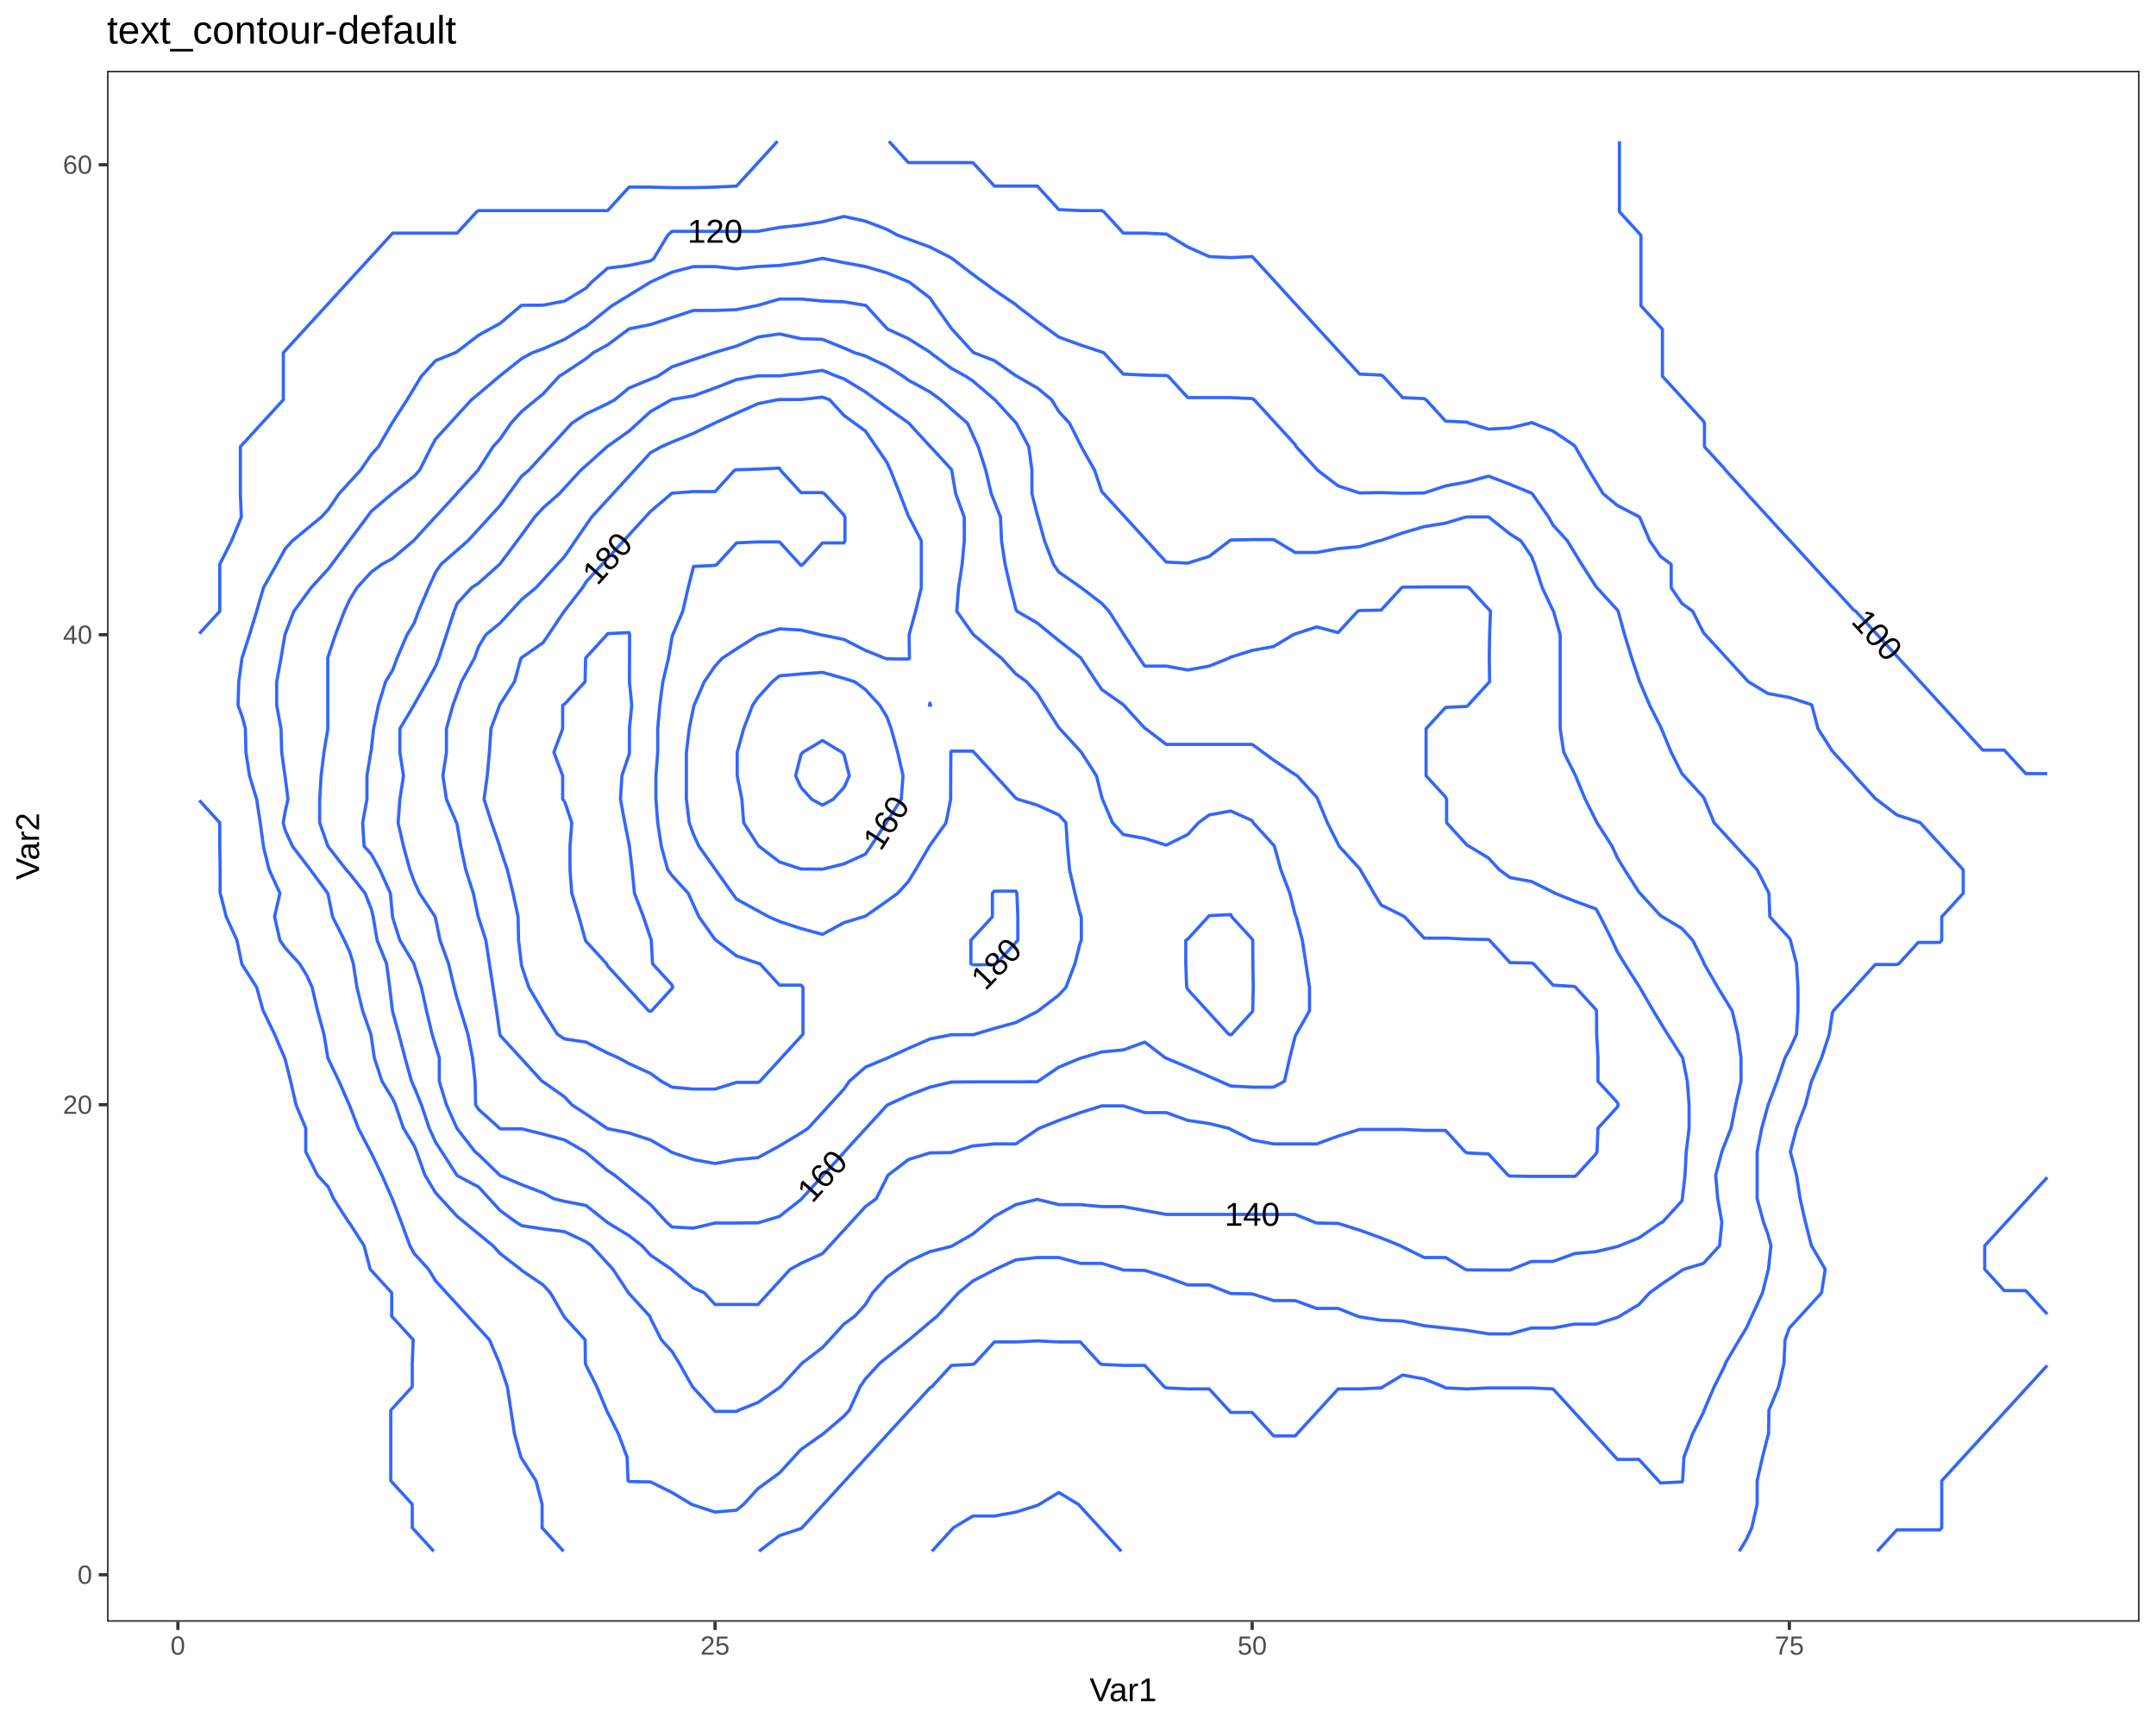
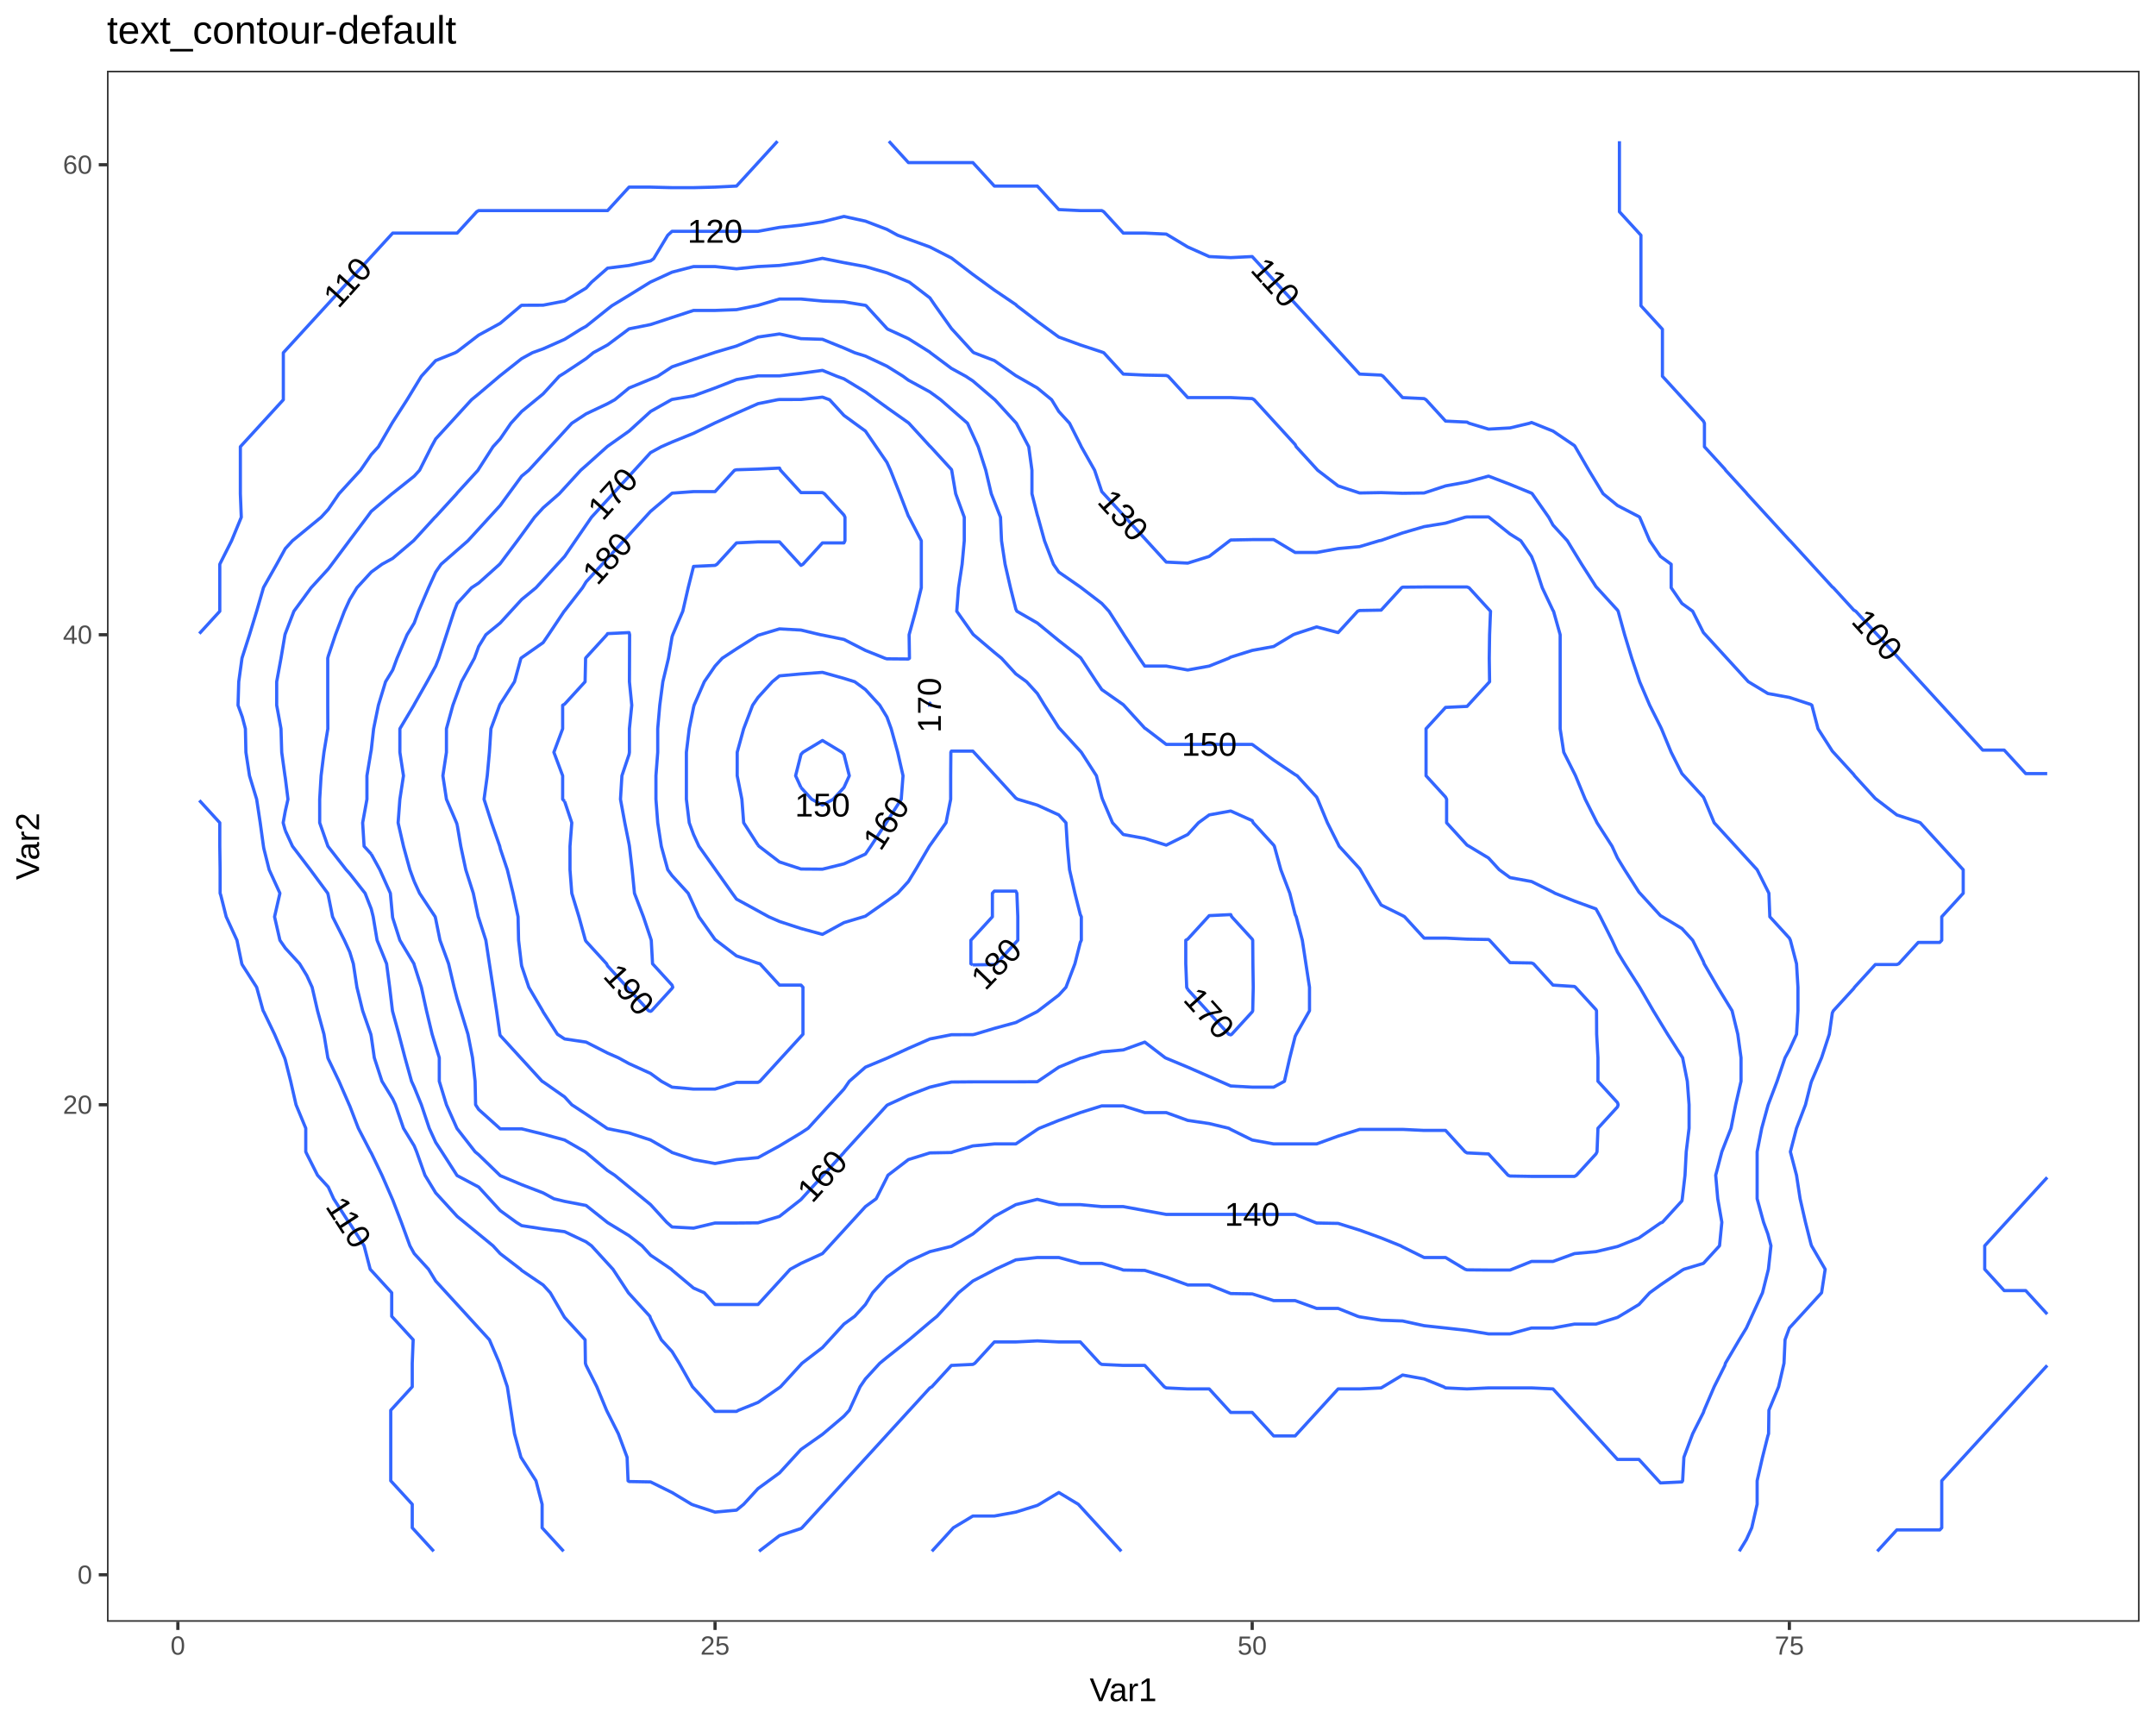
<svg xmlns="http://www.w3.org/2000/svg" viewBox="0 0 720.00 576.00">
  <defs>
    <style type="text/css">
    line, polyline, polygon, path, rect, circle {
      fill: none;
      stroke: #000000;
      stroke-linecap: round;
      stroke-linejoin: round;
      stroke-miterlimit: 10.00;
    }
  </style>
  </defs>
  <rect width="100%" height="100%" style="stroke: none; fill: #FFFFFF;" />
  <rect x="0.00" y="0.00" width="720.00" height="576.00" style="stroke-width: 1.07; stroke: #FFFFFF; fill: #FFFFFF;" />
  <defs>
    <clipPath id="cpMzUuNzJ8NzE0LjUyfDU0MS41M3wyMy42Mg==">
      <rect x="35.72" y="23.62" width="678.80" height="517.91" />
    </clipPath>
  </defs>
  <rect x="35.72" y="23.62" width="678.80" height="517.91" style="stroke-width: 1.07; stroke: none; fill: #FFFFFF;" clip-path="url(#cpMzUuNzJ8NzE0LjUyfDU0MS41M3wyMy42Mg==)" />
  <polyline points="683.67,258.31 676.49,258.31 669.97,251.19 669.31,250.47 662.14,250.47 655.62,243.34 654.96,242.62 648.45,235.49 647.79,234.77 641.27,227.64 640.61,226.92 634.10,219.80 633.44,219.08 626.92,211.95 626.26,211.23 619.74,204.10 619.09,203.73 612.26,196.26 611.91,196.00 604.97,188.41 604.74,188.15 597.79,180.56 597.56,180.37 590.56,172.71 590.38,172.52 583.39,164.87 583.21,164.61 576.27,157.02 576.03,156.64 569.20,149.17 569.20,141.33 568.86,140.61 562.34,133.48 561.68,132.76 555.17,125.63 555.17,117.78 555.17,109.94 554.51,109.22 547.99,102.09 547.99,94.24 547.99,86.39 547.99,78.55 547.33,77.83 540.81,70.70 540.81,62.85 540.81,55.01 540.81,47.16 " style="stroke-width: 1.07; stroke: #3366FF; stroke-linecap: butt;" clip-path="url(#cpMzUuNzJ8NzE0LjUyfDU0MS41M3wyMy42Mg==)" />
  <polyline points="626.92,517.99 633.44,510.86 640.61,510.86 647.79,510.86 648.45,510.14 648.45,502.30 648.45,494.45 654.96,487.32 655.62,486.60 662.14,479.47 662.80,478.75 669.31,471.63 669.97,470.91 676.49,463.78 677.15,463.06 683.67,455.93 " style="stroke-width: 1.07; stroke: #3366FF; stroke-linecap: butt;" clip-path="url(#cpMzUuNzJ8NzE0LjUyfDU0MS41M3wyMy42Mg==)" />
  <polyline points="683.67,438.80 677.15,431.67 676.49,430.95 669.31,430.95 662.80,423.82 662.80,415.98 669.31,408.85 669.97,408.13 676.49,401.00 677.15,400.28 683.67,393.15 " style="stroke-width: 1.07; stroke: #3366FF; stroke-linecap: butt;" clip-path="url(#cpMzUuNzJ8NzE0LjUyfDU0MS41M3wyMy42Mg==)" />
  <polyline points="144.85,517.99 138.33,510.86 137.67,510.14 137.67,502.30 131.15,495.17 130.49,494.45 130.49,486.60 130.49,478.75 130.49,470.91 131.15,470.19 137.67,463.06 137.67,455.21 137.98,447.37 131.15,439.90 130.81,439.52 130.81,431.67 123.98,424.20 123.63,423.82 121.59,415.98 116.80,408.51 116.46,408.13 111.42,400.28 109.63,396.36 106.04,392.43 102.45,385.31 102.11,384.59 102.11,376.74 98.86,368.89 97.07,361.05 95.28,353.92 95.04,353.20 91.69,345.35 88.10,337.88 87.87,337.50 85.71,329.66 80.92,322.19 80.75,321.81 79.13,313.96 75.54,306.12 73.75,298.99 73.51,298.27 73.51,290.42 73.40,282.57 73.40,274.73 66.57,267.26 " style="stroke-width: 1.07; stroke: #3366FF; stroke-linecap: butt;" clip-path="url(#cpMzUuNzJ8NzE0LjUyfDU0MS41M3wyMy42Mg==)" />
  <polyline points="66.57,211.57 73.40,204.10 73.40,196.26 73.40,188.41 73.75,187.69 77.34,180.56 80.58,172.71 80.27,164.87 80.27,157.02 80.27,149.17 80.92,148.45 87.44,141.33 88.10,140.61 94.62,133.48 94.62,125.63 94.62,117.78 95.28,117.06 101.79,109.94 102.45,109.22 108.97,102.09 109.63,101.37 116.14,94.24 116.80,93.52 123.32,86.39 123.98,85.67 130.49,78.55 131.15,77.83 138.33,77.83 145.50,77.83 152.68,77.83 159.20,70.70 159.85,70.32 167.03,70.32 174.21,70.32 181.38,70.32 188.56,70.32 195.73,70.32 202.91,70.32 209.74,62.85 210.08,62.48 217.26,62.48 224.43,62.66 231.61,62.66 238.79,62.48 245.96,62.13 252.48,55.01 253.14,54.29 259.65,47.16 " style="stroke-width: 1.07; stroke: #3366FF; stroke-linecap: butt;" clip-path="url(#cpMzUuNzJ8NzE0LjUyfDU0MS41M3wyMy42Mg==)" />
  <polyline points="580.82,517.99 583.21,514.07 585.00,510.14 586.80,502.30 586.80,494.45 588.59,486.60 590.38,479.47 590.62,478.75 590.73,470.91 593.97,463.06 595.77,455.21 596.12,447.37 597.56,443.44 601.15,439.52 604.74,435.59 608.32,431.67 609.52,423.82 604.97,415.98 604.74,415.26 602.94,408.13 601.15,400.28 599.95,392.43 597.90,384.59 599.95,376.74 602.94,368.89 604.74,361.77 604.97,361.05 608.32,353.20 610.89,345.35 611.91,338.22 612.26,337.50 619.09,330.03 619.32,329.66 626.26,322.07 633.44,322.07 634.10,321.81 640.61,314.68 647.79,314.68 648.45,313.96 648.45,306.12 654.96,298.99 655.62,298.27 655.62,290.42 654.96,289.70 648.45,282.57 647.79,281.85 641.27,274.73 640.61,274.47 633.44,272.11 626.61,266.88 626.26,266.62 619.32,259.03 619.09,258.66 612.26,251.19 611.91,250.81 607.13,243.34 605.08,235.49 604.74,235.24 597.56,232.88 590.38,231.57 583.87,227.64 583.21,226.92 576.69,219.80 576.03,219.08 569.52,211.95 568.86,211.23 565.27,204.10 561.68,201.49 558.09,196.26 558.09,188.41 554.51,185.79 550.92,180.56 547.57,172.71 547.33,172.52 540.16,168.79 535.37,164.87 532.98,160.94 530.59,157.02 526.04,149.17 525.80,148.80 518.63,143.94 512.11,141.33 511.45,141.07 510.80,141.33 504.28,142.89 497.10,143.29 490.59,141.33 489.93,140.95 482.75,140.61 476.23,133.48 475.58,133.10 468.40,132.76 461.88,125.63 461.23,125.25 454.05,124.91 447.53,117.78 446.87,117.06 440.36,109.94 439.70,109.22 433.18,102.09 432.52,101.37 426.01,94.24 425.35,93.52 418.83,86.39 418.17,85.67 411.00,86.02 403.82,85.67 396.65,82.47 390.13,78.55 389.47,78.17 382.30,77.83 375.12,77.83 368.60,70.70 367.94,70.32 360.77,70.32 353.59,69.98 347.08,62.85 346.42,62.13 339.24,62.13 332.07,62.13 325.55,55.01 324.89,54.29 317.72,54.29 310.54,54.29 303.36,54.29 296.85,47.16 " style="stroke-width: 1.07; stroke: #3366FF; stroke-linecap: butt;" clip-path="url(#cpMzUuNzJ8NzE0LjUyfDU0MS41M3wyMy42Mg==)" />
  <polyline points="311.20,517.99 317.72,510.86 318.37,510.14 324.89,506.22 332.07,506.22 339.24,504.91 346.42,502.67 347.08,502.30 353.59,498.37 360.11,502.30 360.77,503.02 367.29,510.14 367.94,510.86 374.46,517.99 " style="stroke-width: 1.07; stroke: #3366FF; stroke-linecap: butt;" clip-path="url(#cpMzUuNzJ8NzE0LjUyfDU0MS41M3wyMy42Mg==)" />
  <polyline points="188.21,517.99 181.38,510.52 181.04,510.14 181.04,502.30 178.99,494.45 174.21,486.98 173.97,486.60 171.81,478.75 170.62,470.91 169.42,463.06 167.03,455.93 166.80,455.21 163.44,447.37 159.85,443.44 156.27,439.52 152.68,435.59 149.09,431.67 145.50,427.75 143.11,423.82 138.33,418.59 136.89,415.98 134.02,408.13 131.15,400.66 130.98,400.28 127.56,392.43 123.98,384.97 123.74,384.59 119.67,376.74 116.80,369.27 116.62,368.89 113.21,361.05 109.63,353.58 109.48,353.20 108.19,345.35 106.04,337.50 104.24,329.66 102.45,325.73 100.06,321.81 95.28,316.58 93.48,313.96 91.69,306.12 93.48,298.27 89.89,290.42 88.10,283.29 87.98,282.57 86.90,274.73 85.71,266.88 83.32,259.03 82.12,251.19 81.95,243.34 80.92,239.41 79.49,235.49 79.73,227.64 80.81,219.80 80.92,219.42 83.32,211.95 85.71,204.10 87.98,196.26 88.10,196.00 92.40,188.41 95.28,183.18 97.67,180.56 102.45,176.64 107.23,172.71 109.63,170.10 113.21,164.87 116.80,160.94 120.39,157.02 123.98,151.79 126.37,149.17 130.92,141.33 131.15,140.95 135.94,133.48 138.33,129.55 140.72,125.63 145.50,120.40 152.02,117.78 152.68,117.41 159.85,111.90 163.44,109.94 167.03,107.97 173.97,102.09 174.21,101.93 181.38,101.90 188.56,100.52 195.73,96.20 197.53,94.24 202.91,89.53 210.08,88.64 217.26,87.11 218.28,86.39 223.00,78.55 224.43,77.24 231.61,77.24 238.79,77.24 245.96,77.24 253.14,77.24 260.31,75.93 267.49,75.18 274.66,74.06 281.84,72.27 289.01,73.84 296.19,76.59 299.78,78.55 303.36,79.86 310.54,82.47 317.72,86.14 318.06,86.39 324.89,91.63 328.48,94.24 332.07,96.86 339.24,101.71 339.59,102.09 346.42,107.32 350.01,109.94 353.59,112.55 360.77,115.17 367.94,117.53 368.60,117.78 375.12,124.91 382.30,125.25 389.47,125.38 390.13,125.63 396.65,132.76 403.82,132.76 411.00,132.76 418.17,133.10 418.83,133.48 425.35,140.61 426.01,141.33 432.52,148.45 432.87,149.17 439.70,156.64 440.04,157.02 446.87,162.25 454.05,164.61 461.23,164.49 468.40,164.71 475.58,164.61 482.75,162.25 489.93,160.94 497.10,158.98 504.28,161.73 511.45,164.67 511.69,164.87 517.19,172.71 518.63,175.33 523.41,180.56 525.80,184.48 528.20,188.41 532.98,195.88 533.33,196.26 540.16,203.73 540.39,204.10 542.55,211.95 544.94,219.80 547.33,226.92 547.57,227.64 550.92,235.49 554.51,242.62 554.85,243.34 558.09,251.19 561.68,258.31 562.34,259.03 568.86,266.16 569.20,266.88 572.45,274.73 576.03,278.65 579.62,282.57 583.21,286.50 586.80,290.42 590.38,297.55 590.73,298.27 591.04,306.12 597.56,313.24 597.90,313.96 599.95,321.81 600.43,329.66 600.43,337.50 599.95,345.35 597.56,350.58 596.12,353.20 593.46,361.05 590.49,368.89 590.38,369.27 588.33,376.74 586.80,384.59 586.80,392.43 586.80,400.28 588.95,408.13 590.38,412.05 591.41,415.98 590.56,423.82 590.38,424.54 588.59,431.67 585.00,439.52 583.21,443.44 580.82,447.37 576.21,455.21 576.03,455.93 572.45,463.06 569.09,470.91 568.86,471.63 565.27,478.75 562.34,486.60 561.92,494.45 561.68,494.83 554.51,495.17 553.85,494.45 547.33,487.32 540.16,487.32 539.50,486.60 532.98,479.47 532.32,478.75 525.80,471.63 525.15,470.91 518.63,463.78 511.45,463.44 504.28,463.44 497.10,463.44 489.93,463.78 482.75,463.44 482.09,463.06 475.58,460.44 468.40,459.14 461.88,463.06 461.23,463.44 454.05,463.78 446.87,463.78 440.36,470.91 439.70,471.63 433.18,478.75 432.52,479.47 425.35,479.47 424.69,478.75 418.17,471.63 411.00,471.63 410.34,470.91 403.82,463.78 396.65,463.78 389.47,463.44 388.81,463.06 382.30,455.93 375.12,455.93 367.94,455.59 367.29,455.21 360.77,448.09 353.59,448.09 346.42,447.74 339.24,448.09 332.07,448.09 325.55,455.21 324.89,455.59 317.72,455.93 311.20,463.06 310.54,463.44 303.71,470.91 303.36,471.28 296.53,478.75 296.19,479.13 289.36,486.60 289.01,486.98 282.18,494.45 281.84,494.83 275.01,502.30 274.66,502.67 267.83,510.14 267.49,510.40 260.31,512.76 253.48,517.99 " style="stroke-width: 1.07; stroke: #3366FF; stroke-linecap: butt;" clip-path="url(#cpMzUuNzJ8NzE0LjUyfDU0MS41M3wyMy42Mg==)" />
  <polyline points="95.28,277.34 94.56,274.73 95.28,270.80 96.17,266.88 95.28,259.75 95.16,259.03 94.08,251.19 93.84,243.34 92.40,235.49 92.40,227.64 93.84,219.80 95.16,211.95 95.28,211.57 98.15,204.10 102.45,198.22 103.89,196.26 109.63,189.98 110.82,188.41 116.66,180.56 116.80,180.37 122.54,172.71 123.98,170.75 130.92,164.87 131.15,164.71 138.33,158.98 140.12,157.02 144.07,149.17 145.50,146.56 150.29,141.33 152.68,138.71 157.46,133.48 159.85,131.52 166.80,125.63 167.03,125.44 174.21,119.75 177.79,117.78 181.38,116.48 188.56,113.30 193.94,109.94 195.73,108.96 202.91,103.21 204.34,102.09 210.08,98.60 217.12,94.24 217.26,94.17 224.43,90.88 231.61,89.01 238.79,89.01 245.96,89.76 253.14,89.01 260.31,88.64 267.49,87.70 274.00,86.39 274.66,86.26 275.32,86.39 281.84,87.70 289.01,89.01 296.19,91.10 303.36,94.09 303.71,94.24 310.54,99.47 312.33,102.09 317.72,109.68 317.95,109.94 324.89,117.53 325.24,117.78 332.07,120.40 339.24,125.44 339.59,125.63 346.42,129.55 351.20,133.48 353.59,137.40 357.18,141.33 360.77,148.45 361.11,149.17 365.55,157.02 367.94,164.15 368.60,164.87 375.12,171.99 375.78,172.71 382.30,179.84 382.95,180.56 389.47,187.69 396.65,188.03 403.82,185.79 410.65,180.56 411.00,180.31 418.17,180.18 425.35,180.18 426.01,180.56 432.52,184.48 439.70,184.48 446.87,183.18 454.05,182.52 460.57,180.56 461.23,180.45 468.40,177.95 475.58,175.85 482.75,174.68 489.27,172.71 489.93,172.62 497.10,172.60 497.25,172.71 504.28,178.32 507.87,180.56 511.45,185.79 512.48,188.41 515.04,196.26 518.63,203.85 518.81,204.10 521.02,211.95 521.02,219.80 521.02,227.64 521.02,235.49 521.02,243.34 522.22,251.19 525.80,258.31 526.15,259.03 529.39,266.88 532.98,274.01 533.33,274.73 538.36,282.57 540.16,286.50 542.55,290.42 547.33,297.89 547.68,298.27 554.51,305.74 555.17,306.12 561.68,310.04 565.27,313.96 568.86,321.09 569.09,321.81 573.64,329.66 576.03,333.58 578.43,337.50 580.34,345.35 581.42,353.20 581.42,361.05 579.62,368.89 578.08,376.74 576.03,381.97 575.01,384.59 572.96,392.43 573.64,400.28 575.01,408.13 574.24,415.98 568.86,421.86 562.34,423.82 561.68,424.20 554.51,429.06 550.92,431.67 547.33,435.59 540.81,439.52 540.16,439.90 532.98,442.13 525.80,442.13 518.63,443.44 511.45,443.44 504.28,445.40 497.10,445.40 489.93,444.23 482.75,443.44 475.58,442.66 468.40,441.09 461.23,440.83 454.05,439.71 453.39,439.52 446.87,436.90 439.70,436.90 432.52,434.29 425.35,434.29 418.17,432.05 411.00,431.93 410.34,431.67 403.82,429.06 396.65,429.06 389.47,426.44 382.30,424.20 375.12,424.08 374.46,423.82 367.94,421.86 360.77,421.86 353.59,419.90 346.42,419.90 339.24,420.68 332.41,423.82 332.07,424.02 324.89,427.75 320.11,431.67 317.72,434.29 312.93,439.52 310.54,441.48 303.60,447.37 303.36,447.56 296.19,453.25 293.80,455.21 289.01,460.44 287.22,463.06 283.63,470.91 281.84,472.87 274.90,478.75 274.66,478.95 267.49,483.99 265.10,486.60 260.31,491.83 256.72,494.45 253.14,497.06 248.35,502.30 245.96,504.26 238.79,504.91 231.61,502.55 230.95,502.30 224.43,498.37 217.26,494.83 210.08,494.70 209.74,494.45 209.42,486.60 206.50,478.75 202.91,471.63 202.56,470.91 199.32,463.06 195.73,455.93 195.50,455.21 195.39,447.37 188.56,439.90 188.32,439.52 183.77,431.67 181.38,429.06 174.21,424.20 173.86,423.82 167.03,418.59 164.64,415.98 159.85,412.05 155.07,408.13 152.68,406.17 147.30,400.28 145.50,398.32 141.92,392.43 139.13,384.59 138.33,382.63 134.74,376.74 132.05,368.89 131.15,366.93 127.56,361.05 125.00,353.20 123.98,346.07 123.84,345.35 121.11,337.50 119.19,329.66 118.00,321.81 116.80,317.89 115.01,313.96 111.06,306.12 109.63,298.99 109.45,298.27 103.65,290.42 102.45,288.85 97.67,282.57 95.28,277.34 " style="stroke-width: 1.07; stroke: #3366FF; stroke-linecap: butt;" clip-path="url(#cpMzUuNzJ8NzE0LjUyfDU0MS41M3wyMy42Mg==)" />
  <polyline points="109.63,282.73 109.51,282.57 106.76,274.73 106.76,266.88 107.23,259.03 108.19,251.19 109.48,243.34 109.45,235.49 109.45,227.64 109.45,219.80 109.63,219.08 112.02,211.95 115.01,204.10 116.80,200.18 119.19,196.26 123.98,191.02 127.56,188.41 131.15,186.45 138.09,180.56 138.33,180.31 145.27,172.71 145.50,172.52 152.50,164.87 152.68,164.61 159.62,157.02 159.85,156.64 164.64,149.17 167.03,146.56 170.62,141.33 174.21,137.40 178.99,133.48 181.38,131.52 186.76,125.63 188.56,124.51 195.73,119.75 198.12,117.78 202.91,115.17 209.91,109.94 210.08,109.81 217.26,108.37 224.43,106.01 231.61,103.66 238.79,103.66 245.96,103.40 252.48,102.09 253.14,101.96 260.31,99.85 267.49,99.85 274.66,100.52 281.84,100.78 289.01,101.96 289.25,102.09 296.19,109.68 296.53,109.94 303.36,113.08 310.54,117.59 310.72,117.78 317.72,123.01 322.50,125.63 324.89,127.20 332.07,133.35 332.24,133.48 339.24,141.13 339.42,141.33 343.55,149.17 344.62,157.02 344.62,164.87 346.42,171.99 346.65,172.71 348.81,180.56 351.80,188.41 353.59,191.02 360.77,196.00 361.11,196.26 367.94,201.49 370.34,204.10 375.12,211.57 375.35,211.95 380.50,219.80 382.30,222.41 389.47,222.41 396.65,223.72 403.82,222.41 410.34,219.80 411.00,219.42 418.17,217.18 425.35,215.87 431.87,211.95 432.52,211.69 439.70,209.33 446.87,211.23 453.39,204.10 454.05,203.85 461.23,203.73 468.06,196.26 468.40,196.06 475.58,196.00 482.75,196.00 489.93,196.00 490.59,196.26 497.10,203.38 497.76,204.10 497.45,211.95 497.34,219.80 497.45,227.64 497.10,228.02 490.27,235.49 489.93,235.87 482.75,236.21 476.23,243.34 476.23,251.19 476.23,259.03 482.75,266.16 483.10,266.88 483.10,274.73 489.93,282.20 490.59,282.57 497.10,286.50 500.69,290.42 504.28,293.04 511.45,294.35 518.63,297.89 519.29,298.27 525.80,300.88 532.98,303.50 534.42,306.12 538.36,313.96 540.16,317.89 542.55,321.81 547.33,329.28 547.57,329.66 552.12,337.50 554.51,341.43 556.90,345.35 561.68,352.82 561.92,353.20 563.48,361.05 564.07,368.89 564.07,376.74 563.12,384.59 562.71,392.43 561.80,400.28 561.68,401.00 555.17,408.13 554.51,408.38 547.33,413.36 540.81,415.98 540.16,416.23 532.98,417.94 525.80,418.59 518.63,421.21 511.45,421.21 504.94,423.82 504.28,424.08 497.10,424.08 489.93,424.02 489.27,423.82 482.75,419.90 475.58,419.90 468.40,416.35 467.74,415.98 461.23,413.36 454.05,410.75 446.87,408.51 439.70,408.38 439.04,408.13 432.52,405.51 425.35,405.51 418.17,405.51 411.00,405.51 403.82,405.51 396.65,405.51 389.47,405.51 382.30,404.21 375.12,402.90 367.94,402.90 360.77,402.24 353.59,402.24 346.42,400.48 339.24,402.24 332.07,406.17 329.67,408.13 324.89,412.05 318.06,415.98 317.72,416.17 310.54,417.94 303.36,421.21 299.78,423.82 296.19,426.44 291.41,431.67 289.01,435.59 285.43,439.52 281.84,442.13 277.05,447.37 274.66,449.98 267.83,455.21 267.49,455.59 260.66,463.06 260.31,463.32 253.14,468.29 246.62,470.91 245.96,471.28 238.79,471.28 238.44,470.91 231.61,463.44 231.26,463.06 226.83,455.21 224.43,451.29 220.85,447.37 217.26,440.24 217.02,439.52 210.08,431.93 209.85,431.67 204.70,423.82 202.91,421.86 197.53,415.98 195.73,414.67 188.56,411.27 181.38,410.37 174.21,409.25 172.41,408.13 167.03,404.21 163.44,400.28 159.85,396.36 152.68,392.55 152.58,392.43 147.55,384.59 145.50,381.45 143.35,376.74 140.72,368.89 138.33,363.01 137.43,361.05 135.25,353.20 133.20,345.35 131.15,337.88 131.06,337.50 130.13,329.66 129.10,321.81 125.93,313.96 124.63,306.12 123.98,303.50 121.93,298.27 116.80,291.73 115.61,290.42 109.63,282.73 " style="stroke-width: 1.07; stroke: #3366FF; stroke-linecap: butt;" clip-path="url(#cpMzUuNzJ8NzE0LjUyfDU0MS41M3wyMy42Mg==)" />
  <polyline points="123.98,285.19 121.59,282.57 121.11,274.73 122.54,266.88 122.54,259.03 123.84,251.19 123.98,250.47 124.77,243.34 126.37,235.49 128.76,227.64 131.15,223.72 132.59,219.80 135.94,211.95 138.33,208.03 139.76,204.10 143.11,196.26 145.50,191.02 147.30,188.41 152.68,183.70 156.27,180.56 159.85,176.64 163.44,172.71 167.03,168.79 169.90,164.87 174.21,158.98 176.60,157.02 181.38,151.79 183.77,149.17 188.56,143.94 190.95,141.33 195.73,138.19 202.91,134.79 205.30,133.48 210.08,129.55 217.26,126.61 219.65,125.63 224.43,122.49 231.61,120.03 238.44,117.78 238.79,117.65 245.96,115.54 253.14,112.55 260.31,111.51 267.49,113.08 274.66,113.30 281.84,116.21 285.43,117.78 289.01,118.90 296.19,122.27 301.57,125.63 303.36,126.94 310.54,130.86 314.13,133.48 317.72,136.62 323.10,141.33 324.89,145.25 326.68,149.17 329.20,157.02 331.04,164.87 332.07,167.48 334.12,172.71 334.46,180.56 335.65,188.41 337.45,196.26 339.24,203.38 339.59,204.10 346.42,208.03 351.20,211.95 353.59,213.91 360.77,219.54 361.00,219.80 366.15,227.64 367.94,230.26 375.12,235.30 375.30,235.49 382.30,243.15 382.64,243.34 389.47,248.57 396.65,248.57 403.82,248.57 411.00,248.57 418.17,248.57 421.76,251.19 425.35,253.80 432.52,258.66 433.18,259.03 439.70,266.16 440.04,266.88 443.29,274.73 446.87,281.85 447.22,282.57 454.05,290.04 454.28,290.42 458.83,298.27 461.23,302.19 468.40,305.74 469.06,306.12 475.58,313.24 482.75,313.24 489.93,313.59 497.10,313.71 497.45,313.96 504.28,321.43 511.45,321.55 512.11,321.81 518.63,328.94 525.80,329.40 526.15,329.66 532.98,337.13 533.16,337.50 533.21,345.35 533.64,353.20 533.64,361.05 540.16,368.17 540.39,368.89 540.16,369.61 533.64,376.74 533.33,384.59 532.98,385.31 526.46,392.43 525.80,392.81 518.63,392.81 511.45,392.81 504.28,392.69 503.62,392.43 497.10,385.31 489.93,384.97 489.27,384.59 482.75,377.46 475.58,377.46 468.40,377.12 461.23,377.12 454.05,377.12 446.87,379.36 439.70,381.97 432.52,381.97 425.35,381.97 418.17,380.66 411.00,377.12 410.34,376.74 403.82,375.17 396.65,374.12 389.47,371.51 382.30,371.51 375.12,369.27 367.94,369.27 360.77,371.51 353.59,374.12 347.08,376.74 346.42,377.12 339.24,381.97 332.07,381.97 324.89,382.63 318.37,384.59 317.72,384.84 310.54,384.97 303.36,387.20 296.53,392.43 296.19,393.15 292.60,400.28 289.01,402.90 284.23,408.13 281.84,410.75 277.05,415.98 274.66,418.59 267.49,421.86 263.90,423.82 260.31,427.75 256.72,431.67 253.14,435.59 245.96,435.59 238.79,435.59 235.20,431.67 231.61,430.10 224.43,424.08 224.20,423.82 217.26,419.12 214.39,415.98 210.08,412.61 202.91,408.24 202.77,408.13 195.73,402.52 188.56,401.15 184.97,400.28 181.38,398.32 174.21,395.57 167.03,392.55 166.93,392.43 159.85,385.57 158.66,384.59 152.68,376.90 152.58,376.74 149.09,368.89 146.70,361.05 146.70,353.20 145.50,349.28 144.31,345.35 142.43,337.50 140.72,329.66 138.33,322.19 138.24,321.81 133.54,313.96 131.15,306.49 131.09,306.12 130.36,298.27 126.85,290.42 123.98,285.19 " style="stroke-width: 1.07; stroke: #3366FF; stroke-linecap: butt;" clip-path="url(#cpMzUuNzJ8NzE0LjUyfDU0MS41M3wyMy42Mg==)" />
  <polyline points="267.49,262.96 265.69,259.03 267.49,251.91 268.15,251.19 274.66,247.26 281.18,251.19 281.84,251.91 283.63,259.03 281.84,262.96 278.25,266.88 274.66,268.84 271.07,266.88 267.49,262.96 " style="stroke-width: 1.07; stroke: #3366FF; stroke-linecap: butt;" clip-path="url(#cpMzUuNzJ8NzE0LjUyfDU0MS41M3wyMy42Mg==)" />
  <polyline points="138.33,294.35 136.89,290.42 134.74,282.57 132.95,274.73 133.54,266.88 134.74,259.03 133.54,251.19 133.54,243.34 138.21,235.49 138.33,235.24 142.63,227.64 145.50,222.41 146.53,219.80 149.09,211.95 151.65,204.10 152.68,201.49 157.46,196.26 159.85,194.69 166.85,188.41 167.03,188.21 172.77,180.56 174.21,178.60 178.51,172.71 181.38,169.57 186.76,164.87 188.56,162.90 193.94,157.02 195.73,155.45 202.73,149.17 202.91,149.02 210.08,143.94 212.95,141.33 217.26,137.40 224.20,133.48 224.43,133.38 231.61,132.17 238.79,129.55 245.96,126.75 252.48,125.63 253.14,125.50 260.31,125.50 267.49,124.65 274.66,123.67 279.45,125.63 281.84,126.50 289.01,130.86 292.60,133.48 296.19,136.09 303.36,141.17 303.54,141.33 310.54,148.98 310.77,149.17 317.72,156.76 317.82,157.02 319.15,164.87 322.02,172.71 322.02,180.56 321.30,188.41 320.11,196.26 319.51,204.10 324.89,211.69 325.12,211.95 332.07,217.84 334.46,219.80 339.24,225.03 342.83,227.64 346.42,231.57 348.81,235.49 353.59,242.96 353.94,243.34 360.77,250.81 361.11,251.19 366.15,259.03 367.94,266.16 368.18,266.88 371.53,274.73 375.12,278.65 382.30,279.96 389.47,282.20 396.65,278.65 400.23,274.73 403.82,272.11 411.00,270.80 418.17,274.01 418.52,274.73 425.35,282.20 425.58,282.57 427.74,290.42 430.73,298.27 432.52,305.40 432.87,306.12 434.92,313.96 436.11,321.81 437.31,329.66 437.31,337.50 432.87,345.35 432.52,346.07 430.73,353.20 428.94,361.05 425.35,363.01 418.17,363.01 411.00,362.62 407.41,361.05 403.82,359.48 396.65,356.34 389.47,353.35 389.13,353.20 382.30,347.97 375.12,350.58 367.94,351.24 361.43,353.20 360.77,353.35 353.59,356.34 346.65,361.05 346.42,361.20 339.24,361.24 332.07,361.24 324.89,361.24 317.72,361.30 310.54,363.01 303.36,365.75 296.53,368.89 296.19,369.09 289.19,376.74 289.01,376.93 282.01,384.59 281.84,384.84 274.90,392.43 274.66,392.69 267.72,400.28 267.49,400.54 260.31,406.17 253.79,408.13 253.14,408.32 245.96,408.38 238.79,408.38 231.61,410.09 224.43,409.70 222.64,408.13 217.26,402.24 214.87,400.28 210.08,396.36 205.30,392.43 202.91,390.87 195.73,384.84 195.39,384.59 188.56,380.66 181.38,378.70 174.21,376.93 167.03,376.93 166.85,376.74 159.85,370.46 158.83,368.89 158.66,361.05 157.80,353.20 156.27,345.35 153.88,337.50 152.68,333.58 151.65,329.66 149.81,321.81 146.94,313.96 145.50,306.84 145.33,306.12 140.12,298.27 138.33,294.35 " style="stroke-width: 1.07; stroke: #3366FF; stroke-linecap: butt;" clip-path="url(#cpMzUuNzJ8NzE0LjUyfDU0MS41M3wyMy42Mg==)" />
  <polyline points="253.14,282.20 248.35,274.73 247.75,266.88 246.19,259.03 246.19,251.19 248.35,243.34 251.34,235.49 253.14,232.88 257.92,227.64 260.31,225.68 267.49,225.03 274.66,224.51 281.84,226.52 285.43,227.64 289.01,230.26 293.80,235.49 296.19,239.41 297.62,243.34 299.78,251.19 301.57,259.03 300.97,266.88 296.19,274.35 295.96,274.73 290.81,282.57 289.01,285.19 281.84,288.46 274.66,290.23 267.49,290.17 260.31,287.81 253.48,282.57 253.14,282.20 " style="stroke-width: 1.07; stroke: #3366FF; stroke-linecap: butt;" clip-path="url(#cpMzUuNzJ8NzE0LjUyfDU0MS41M3wyMy42Mg==)" />
  <polyline points="152.68,275.45 152.45,274.73 149.09,266.88 147.90,259.03 149.09,251.19 149.09,243.34 151.24,235.49 152.68,231.57 154.11,227.64 158.42,219.80 159.85,215.87 162.25,211.95 167.03,208.03 170.62,204.10 174.21,200.18 178.99,196.26 181.38,193.64 186.16,188.41 188.56,185.79 192.14,180.56 195.73,175.33 197.53,172.71 202.91,166.83 204.70,164.87 210.08,158.98 211.88,157.02 217.26,151.13 220.85,149.17 224.43,147.60 231.61,144.69 238.55,141.33 238.79,141.21 245.96,137.96 253.14,134.79 259.65,133.48 260.31,133.40 267.49,133.39 274.66,132.61 277.05,133.48 281.84,138.71 285.43,141.33 289.01,143.94 292.60,149.17 296.19,154.40 297.38,157.02 300.49,164.87 303.36,172.34 303.60,172.71 307.67,180.56 307.67,188.41 307.67,196.26 305.76,204.10 303.60,211.95 303.71,219.80 303.36,220.05 296.19,219.99 295.53,219.80 289.01,217.18 281.84,213.52 274.66,212.06 274.00,211.95 267.49,210.38 260.31,209.99 253.79,211.95 253.14,212.14 245.96,216.66 241.18,219.80 238.79,222.41 235.20,227.64 231.79,235.49 231.61,236.21 230.17,243.34 229.22,251.19 229.22,259.03 229.22,266.88 230.17,274.73 231.61,278.65 233.40,282.57 238.79,290.17 238.96,290.42 244.53,298.27 245.96,300.23 253.14,304.15 256.72,306.12 260.31,307.69 267.49,310.04 274.66,312.00 281.84,308.08 288.36,306.12 289.01,305.92 296.19,300.88 299.78,298.27 303.36,294.35 305.76,290.42 310.36,282.57 310.54,282.32 315.92,274.73 317.48,266.88 317.48,259.03 317.54,251.19 317.72,250.81 324.89,250.81 325.24,251.19 332.07,258.66 332.41,259.03 339.24,266.50 339.90,266.88 346.42,268.84 353.59,272.11 355.98,274.73 356.46,282.57 357.18,290.42 358.97,298.27 360.77,305.40 361.11,306.12 361.11,313.96 360.77,314.68 358.97,321.81 355.98,329.66 353.59,332.27 346.76,337.50 346.42,337.76 339.24,341.43 332.07,343.39 325.55,345.35 324.89,345.48 317.72,345.51 310.54,346.92 303.36,350.06 296.53,353.20 296.19,353.35 289.01,356.34 283.63,361.05 281.84,363.66 277.05,368.89 274.66,371.51 269.88,376.74 267.49,378.31 260.31,382.63 256.72,384.59 253.14,386.55 245.96,387.20 238.79,388.51 231.61,387.20 224.43,384.84 224.09,384.59 217.26,380.66 210.08,378.31 202.91,376.87 202.67,376.74 195.73,372.03 190.95,368.89 188.56,366.28 181.38,361.24 181.04,361.05 174.21,353.58 173.86,353.20 167.03,345.73 166.93,345.35 165.83,337.50 164.64,329.66 163.44,321.81 162.25,313.96 159.85,306.49 159.71,306.12 158.06,298.27 155.55,290.42 153.88,282.57 152.68,275.45 " style="stroke-width: 1.07; stroke: #3366FF; stroke-linecap: butt;" clip-path="url(#cpMzUuNzJ8NzE0LjUyfDU0MS41M3wyMy42Mg==)" />
  <polyline points="310.54,235.87 310.40,235.49 310.54,234.77 310.77,235.49 310.54,235.87 " style="stroke-width: 1.07; stroke: #3366FF; stroke-linecap: butt;" clip-path="url(#cpMzUuNzJ8NzE0LjUyfDU0MS41M3wyMy42Mg==)" />
  <polyline points="396.65,330.38 396.30,329.66 395.99,321.81 395.99,313.96 396.65,313.59 403.48,306.12 403.82,305.74 411.00,305.40 411.34,306.12 418.17,313.59 418.35,313.96 418.41,321.81 418.52,329.66 418.35,337.50 418.17,337.88 411.34,345.35 411.00,345.55 410.34,345.35 403.82,338.22 403.16,337.50 396.65,330.38 " style="stroke-width: 1.07; stroke: #3366FF; stroke-linecap: butt;" clip-path="url(#cpMzUuNzJ8NzE0LjUyfDU0MS41M3wyMy42Mg==)" />
  <polyline points="167.03,283.29 166.89,282.57 164.16,274.73 161.65,266.88 162.72,259.03 163.44,251.19 163.95,243.34 166.85,235.49 167.03,235.11 171.81,227.64 173.97,219.80 174.21,219.60 181.38,214.57 183.17,211.95 188.41,204.10 188.56,203.95 194.54,196.26 195.73,194.29 201.11,188.41 202.91,186.45 208.29,180.56 210.08,178.60 215.46,172.71 217.26,170.75 224.20,164.87 224.43,164.67 231.61,164.15 238.79,164.15 245.30,157.02 245.96,156.86 253.14,156.64 260.31,156.30 260.66,157.02 267.49,164.49 274.66,164.49 275.32,164.87 281.84,171.99 282.18,172.71 282.18,180.56 281.84,181.28 274.66,181.28 268.15,188.41 267.49,188.79 267.14,188.41 260.31,180.94 253.14,180.94 245.96,181.28 239.44,188.41 238.79,188.79 231.61,189.13 229.82,196.26 228.02,204.10 224.67,211.95 224.43,212.67 223.24,219.80 221.36,227.64 220.33,235.49 219.65,243.34 219.65,251.19 219.05,259.03 219.05,266.88 219.65,274.73 220.85,282.57 223.00,290.42 224.43,292.38 229.82,298.27 231.61,302.19 233.40,306.12 238.79,313.71 239.13,313.96 245.96,319.19 253.14,321.65 253.79,321.81 260.31,328.94 267.49,328.94 268.15,329.66 268.15,337.50 268.15,345.35 267.49,346.07 260.97,353.20 260.31,353.92 253.79,361.05 253.14,361.42 245.96,361.42 238.79,363.66 231.61,363.66 224.43,363.01 220.85,361.05 217.26,358.43 210.08,355.16 206.50,353.20 202.91,351.63 195.73,347.97 188.56,346.92 186.16,345.35 181.38,337.88 181.20,337.50 176.60,329.66 174.21,322.53 174.10,321.81 173.18,313.96 173.01,306.12 171.34,298.27 169.42,290.42 167.03,283.29 " style="stroke-width: 1.07; stroke: #3366FF; stroke-linecap: butt;" clip-path="url(#cpMzUuNzJ8NzE0LjUyfDU0MS41M3wyMy42Mg==)" />
  <polyline points="324.89,322.19 324.23,321.81 324.23,313.96 324.89,313.24 331.41,306.12 331.41,298.27 332.07,297.55 339.24,297.55 339.59,298.27 339.90,306.12 339.90,313.96 339.24,314.68 332.72,321.81 332.07,322.07 324.89,322.19 " style="stroke-width: 1.07; stroke: #3366FF; stroke-linecap: butt;" clip-path="url(#cpMzUuNzJ8NzE0LjUyfDU0MS41M3wyMy42Mg==)" />
  <polyline points="188.56,267.60 187.90,266.88 187.90,259.03 184.97,251.19 187.90,243.34 187.90,235.49 188.56,235.11 195.39,227.64 195.56,219.80 195.73,219.54 202.67,211.95 202.91,211.57 210.08,211.23 210.26,211.95 210.23,219.80 210.20,227.64 210.98,235.49 210.19,243.34 210.19,251.19 210.08,251.91 207.69,259.03 207.21,266.88 208.65,274.73 210.08,281.85 210.20,282.57 211.11,290.42 211.88,298.27 214.87,306.12 217.26,313.24 217.49,313.96 217.92,321.81 224.43,328.94 224.67,329.66 224.43,330.03 217.60,337.50 217.26,337.70 216.60,337.50 210.08,330.38 209.42,329.66 202.91,322.53 202.56,321.81 195.73,314.34 195.50,313.96 193.34,306.12 190.95,298.27 190.35,290.42 190.35,282.57 190.95,274.73 188.56,267.60 " style="stroke-width: 1.07; stroke: #3366FF; stroke-linecap: butt;" clip-path="url(#cpMzUuNzJ8NzE0LjUyfDU0MS41M3wyMy42Mg==)" />
  <g clip-path="url(#cpMzUuNzJ8NzE0LjUyfDU0MS41M3wyMy42Mg==)">
    <text transform="translate(617.90,207.71) rotate(48)" style="font-size: 11.04px; font-family: Liberation Sans;" textLength="18.42px" lengthAdjust="spacingAndGlyphs">100</text>
  </g>
  <g clip-path="url(#cpMzUuNzJ8NzE0LjUyfDU0MS41M3wyMy42Mg==)">
+     <text transform="translate(108.46,402.84) rotate(57)" style="font-size: 11.04px; font-family: Liberation Sans;" textLength="17.61px" lengthAdjust="spacingAndGlyphs">110</text>
+   </g>
+   <g clip-path="url(#cpMzUuNzJ8NzE0LjUyfDU0MS41M3wyMy42Mg==)">
+     <text transform="translate(113.00,103.30) rotate(-48)" style="font-size: 11.04px; font-family: Liberation Sans;" textLength="17.61px" lengthAdjust="spacingAndGlyphs">110</text>
+   </g>
+   <g clip-path="url(#cpMzUuNzJ8NzE0LjUyfDU0MS41M3wyMy42Mg==)">
+     <text transform="translate(417.26,90.31) rotate(48)" style="font-size: 11.04px; font-family: Liberation Sans;" textLength="17.61px" lengthAdjust="spacingAndGlyphs">110</text>
+   </g>
+   <g clip-path="url(#cpMzUuNzJ8NzE0LjUyfDU0MS41M3wyMy42Mg==)">
    <text x="229.57" y="81.04" style="font-size: 11.04px; font-family: Liberation Sans;" textLength="18.42px" lengthAdjust="spacingAndGlyphs">120</text>
  </g>
  <g clip-path="url(#cpMzUuNzJ8NzE0LjUyfDU0MS41M3wyMy42Mg==)">
+     <text transform="translate(366.10,167.76) rotate(48)" style="font-size: 11.04px; font-family: Liberation Sans;" textLength="18.42px" lengthAdjust="spacingAndGlyphs">130</text>
+   </g>
+   <g clip-path="url(#cpMzUuNzJ8NzE0LjUyfDU0MS41M3wyMy42Mg==)">
    <text x="408.96" y="409.31" style="font-size: 11.04px; font-family: Liberation Sans;" textLength="18.42px" lengthAdjust="spacingAndGlyphs">140</text>
+   </g>
+   <g clip-path="url(#cpMzUuNzJ8NzE0LjUyfDU0MS41M3wyMy42Mg==)">
+     <text x="394.61" y="252.37" style="font-size: 11.04px; font-family: Liberation Sans;" textLength="18.42px" lengthAdjust="spacingAndGlyphs">150</text>
+   </g>
+   <g clip-path="url(#cpMzUuNzJ8NzE0LjUyfDU0MS41M3wyMy42Mg==)">
+     <text x="265.45" y="272.64" style="font-size: 11.04px; font-family: Liberation Sans;" textLength="18.42px" lengthAdjust="spacingAndGlyphs">150</text>
  </g>
  <g clip-path="url(#cpMzUuNzJ8NzE0LjUyfDU0MS41M3wyMy42Mg==)">
    <text transform="translate(271.25,402.05) rotate(-48)" style="font-size: 11.04px; font-family: Liberation Sans;" textLength="18.42px" lengthAdjust="spacingAndGlyphs">160</text>
  </g>
  <g clip-path="url(#cpMzUuNzJ8NzE0LjUyfDU0MS41M3wyMy42Mg==)">
    <text transform="translate(294.09,284.51) rotate(-57)" style="font-size: 11.04px; font-family: Liberation Sans;" textLength="18.42px" lengthAdjust="spacingAndGlyphs">160</text>
  </g>
  <g clip-path="url(#cpMzUuNzJ8NzE0LjUyfDU0MS41M3wyMy42Mg==)">
+     <text transform="translate(201.29,174.23) rotate(-48)" style="font-size: 11.04px; font-family: Liberation Sans;" textLength="18.42px" lengthAdjust="spacingAndGlyphs">170</text>
+   </g>
+   <g clip-path="url(#cpMzUuNzJ8NzE0LjUyfDU0MS41M3wyMy42Mg==)">
+     <text transform="translate(314.19,244.70) rotate(-90)" style="font-size: 11.04px; font-family: Liberation Sans;" textLength="18.42px" lengthAdjust="spacingAndGlyphs">170</text>
+   </g>
+   <g clip-path="url(#cpMzUuNzJ8NzE0LjUyfDU0MS41M3wyMy42Mg==)">
+     <text transform="translate(394.80,333.99) rotate(48)" style="font-size: 11.04px; font-family: Liberation Sans;" textLength="18.42px" lengthAdjust="spacingAndGlyphs">170</text>
+   </g>
+   <g clip-path="url(#cpMzUuNzJ8NzE0LjUyfDU0MS41M3wyMy42Mg==)">
    <text transform="translate(199.49,195.81) rotate(-48)" style="font-size: 11.04px; font-family: Liberation Sans;" textLength="18.42px" lengthAdjust="spacingAndGlyphs">180</text>
  </g>
  <g clip-path="url(#cpMzUuNzJ8NzE0LjUyfDU0MS41M3wyMy42Mg==)">
    <text transform="translate(329.03,331.06) rotate(-46)" style="font-size: 11.04px; font-family: Liberation Sans;" textLength="18.42px" lengthAdjust="spacingAndGlyphs">180</text>
+   </g>
+   <g clip-path="url(#cpMzUuNzJ8NzE0LjUyfDU0MS41M3wyMy42Mg==)">
+     <text transform="translate(201.07,326.14) rotate(48)" style="font-size: 11.04px; font-family: Liberation Sans;" textLength="18.42px" lengthAdjust="spacingAndGlyphs">190</text>
  </g>
  <rect x="35.72" y="23.62" width="678.80" height="517.91" style="stroke-width: 1.07; stroke: #333333;" clip-path="url(#cpMzUuNzJ8NzE0LjUyfDU0MS41M3wyMy42Mg==)" />
  <defs>
    <clipPath id="cpMC4wMHw3MjAuMDB8NTc2LjAwfDAuMDA=">
      <rect x="0.00" y="0.00" width="720.00" height="576.00" />
    </clipPath>
  </defs>
  <g clip-path="url(#cpMC4wMHw3MjAuMDB8NTc2LjAwfDAuMDA=)">
    <text x="25.90" y="528.86" style="font-size: 8.80px; fill: #4D4D4D; font-family: Liberation Sans;" textLength="4.89px" lengthAdjust="spacingAndGlyphs">0</text>
  </g>
  <g clip-path="url(#cpMC4wMHw3MjAuMDB8NTc2LjAwfDAuMDA=)">
    <text x="21.01" y="371.92" style="font-size: 8.80px; fill: #4D4D4D; font-family: Liberation Sans;" textLength="9.78px" lengthAdjust="spacingAndGlyphs">20</text>
  </g>
  <g clip-path="url(#cpMC4wMHw3MjAuMDB8NTc2LjAwfDAuMDA=)">
    <text x="21.01" y="214.97" style="font-size: 8.80px; fill: #4D4D4D; font-family: Liberation Sans;" textLength="9.78px" lengthAdjust="spacingAndGlyphs">40</text>
  </g>
  <g clip-path="url(#cpMC4wMHw3MjAuMDB8NTc2LjAwfDAuMDA=)">
    <text x="21.01" y="58.03" style="font-size: 8.80px; fill: #4D4D4D; font-family: Liberation Sans;" textLength="9.78px" lengthAdjust="spacingAndGlyphs">60</text>
  </g>
  <polyline points="32.98,525.84 35.72,525.84 " style="stroke-width: 1.07; stroke: #333333; stroke-linecap: butt;" clip-path="url(#cpMC4wMHw3MjAuMDB8NTc2LjAwfDAuMDA=)" />
  <polyline points="32.98,368.89 35.72,368.89 " style="stroke-width: 1.07; stroke: #333333; stroke-linecap: butt;" clip-path="url(#cpMC4wMHw3MjAuMDB8NTc2LjAwfDAuMDA=)" />
  <polyline points="32.98,211.95 35.72,211.95 " style="stroke-width: 1.07; stroke: #333333; stroke-linecap: butt;" clip-path="url(#cpMC4wMHw3MjAuMDB8NTc2LjAwfDAuMDA=)" />
  <polyline points="32.98,55.01 35.72,55.01 " style="stroke-width: 1.07; stroke: #333333; stroke-linecap: butt;" clip-path="url(#cpMC4wMHw3MjAuMDB8NTc2LjAwfDAuMDA=)" />
  <polyline points="59.40,544.27 59.40,541.53 " style="stroke-width: 1.07; stroke: #333333; stroke-linecap: butt;" clip-path="url(#cpMC4wMHw3MjAuMDB8NTc2LjAwfDAuMDA=)" />
  <polyline points="238.79,544.27 238.79,541.53 " style="stroke-width: 1.07; stroke: #333333; stroke-linecap: butt;" clip-path="url(#cpMC4wMHw3MjAuMDB8NTc2LjAwfDAuMDA=)" />
  <polyline points="418.17,544.27 418.17,541.53 " style="stroke-width: 1.07; stroke: #333333; stroke-linecap: butt;" clip-path="url(#cpMC4wMHw3MjAuMDB8NTc2LjAwfDAuMDA=)" />
  <polyline points="597.56,544.27 597.56,541.53 " style="stroke-width: 1.07; stroke: #333333; stroke-linecap: butt;" clip-path="url(#cpMC4wMHw3MjAuMDB8NTc2LjAwfDAuMDA=)" />
  <g clip-path="url(#cpMC4wMHw3MjAuMDB8NTc2LjAwfDAuMDA=)">
    <text x="56.95" y="552.51" style="font-size: 8.80px; fill: #4D4D4D; font-family: Liberation Sans;" textLength="4.89px" lengthAdjust="spacingAndGlyphs">0</text>
  </g>
  <g clip-path="url(#cpMC4wMHw3MjAuMDB8NTc2LjAwfDAuMDA=)">
    <text x="233.89" y="552.51" style="font-size: 8.80px; fill: #4D4D4D; font-family: Liberation Sans;" textLength="9.78px" lengthAdjust="spacingAndGlyphs">25</text>
  </g>
  <g clip-path="url(#cpMC4wMHw3MjAuMDB8NTc2LjAwfDAuMDA=)">
    <text x="413.28" y="552.51" style="font-size: 8.80px; fill: #4D4D4D; font-family: Liberation Sans;" textLength="9.78px" lengthAdjust="spacingAndGlyphs">50</text>
  </g>
  <g clip-path="url(#cpMC4wMHw3MjAuMDB8NTc2LjAwfDAuMDA=)">
    <text x="592.67" y="552.51" style="font-size: 8.80px; fill: #4D4D4D; font-family: Liberation Sans;" textLength="9.78px" lengthAdjust="spacingAndGlyphs">75</text>
  </g>
  <g clip-path="url(#cpMC4wMHw3MjAuMDB8NTc2LjAwfDAuMDA=)">
    <text x="363.90" y="568.04" style="font-size: 11.00px; font-family: Liberation Sans;" textLength="22.44px" lengthAdjust="spacingAndGlyphs">Var1</text>
  </g>
  <g clip-path="url(#cpMC4wMHw3MjAuMDB8NTc2LjAwfDAuMDA=)">
    <text transform="translate(13.04,293.79) rotate(-90)" style="font-size: 11.00px; font-family: Liberation Sans;" textLength="22.44px" lengthAdjust="spacingAndGlyphs">Var2</text>
  </g>
  <g clip-path="url(#cpMC4wMHw3MjAuMDB8NTc2LjAwfDAuMDA=)">
    <text x="35.72" y="14.56" style="font-size: 13.20px; font-family: Liberation Sans;" textLength="116.47px" lengthAdjust="spacingAndGlyphs">text_contour-default</text>
  </g>
</svg>
